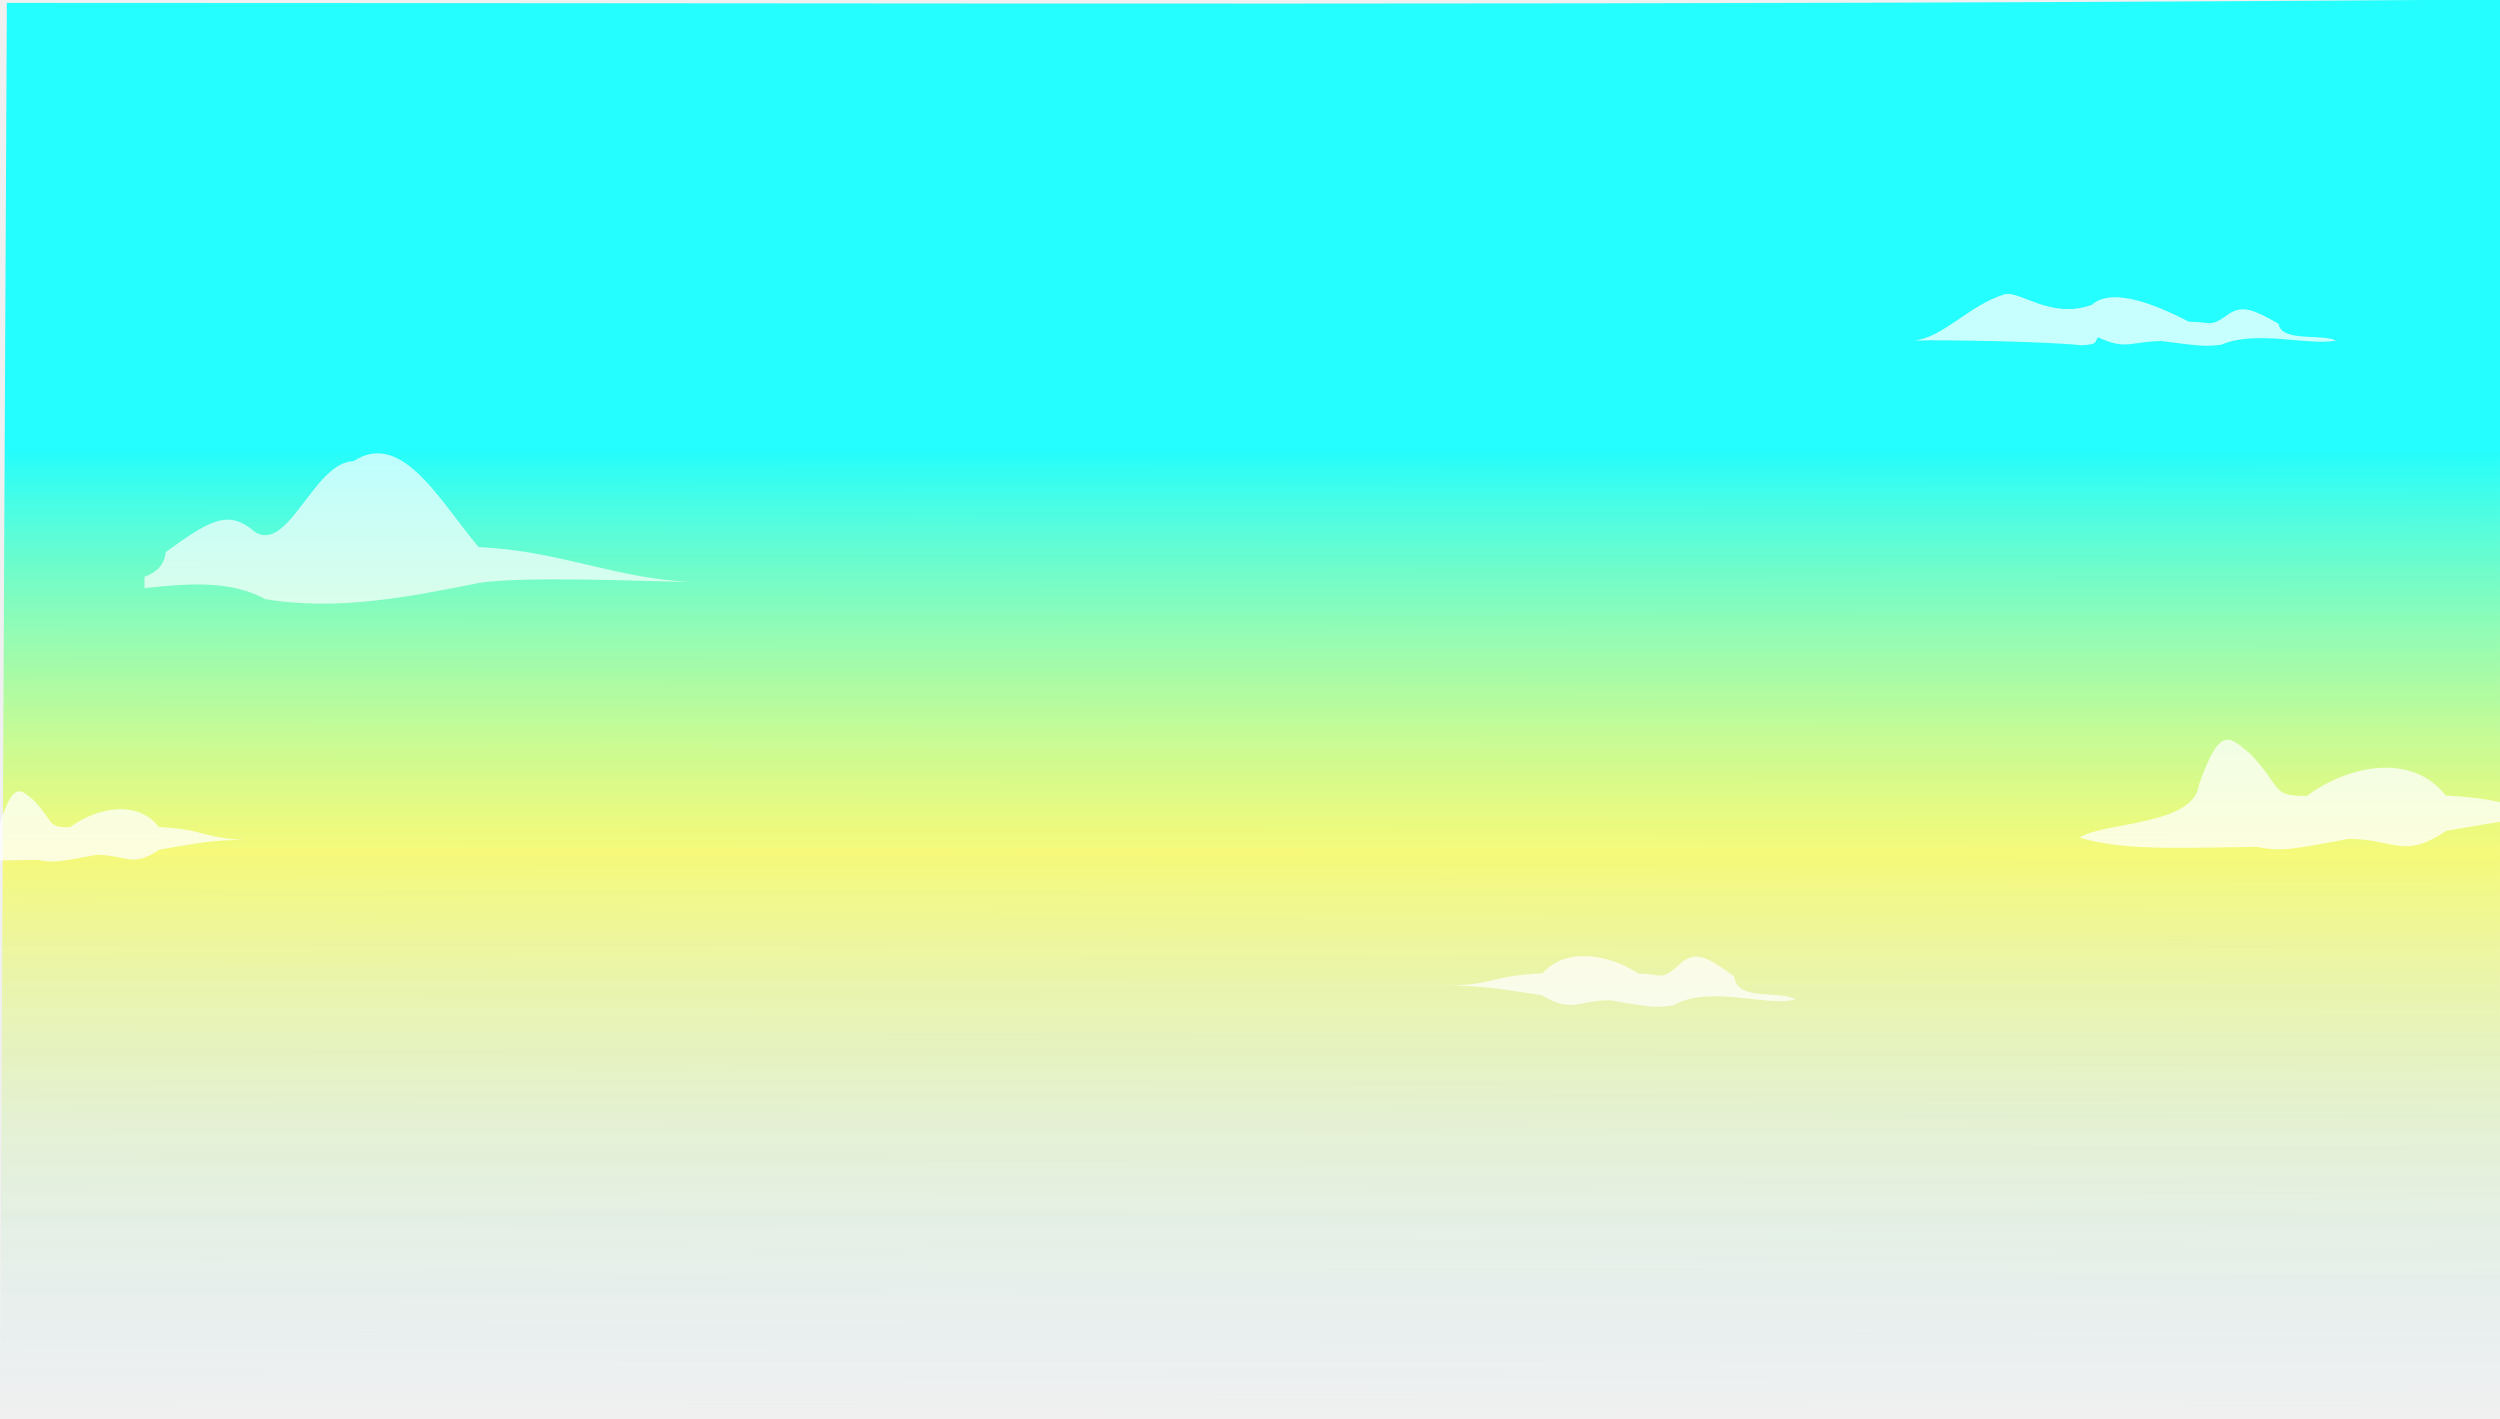
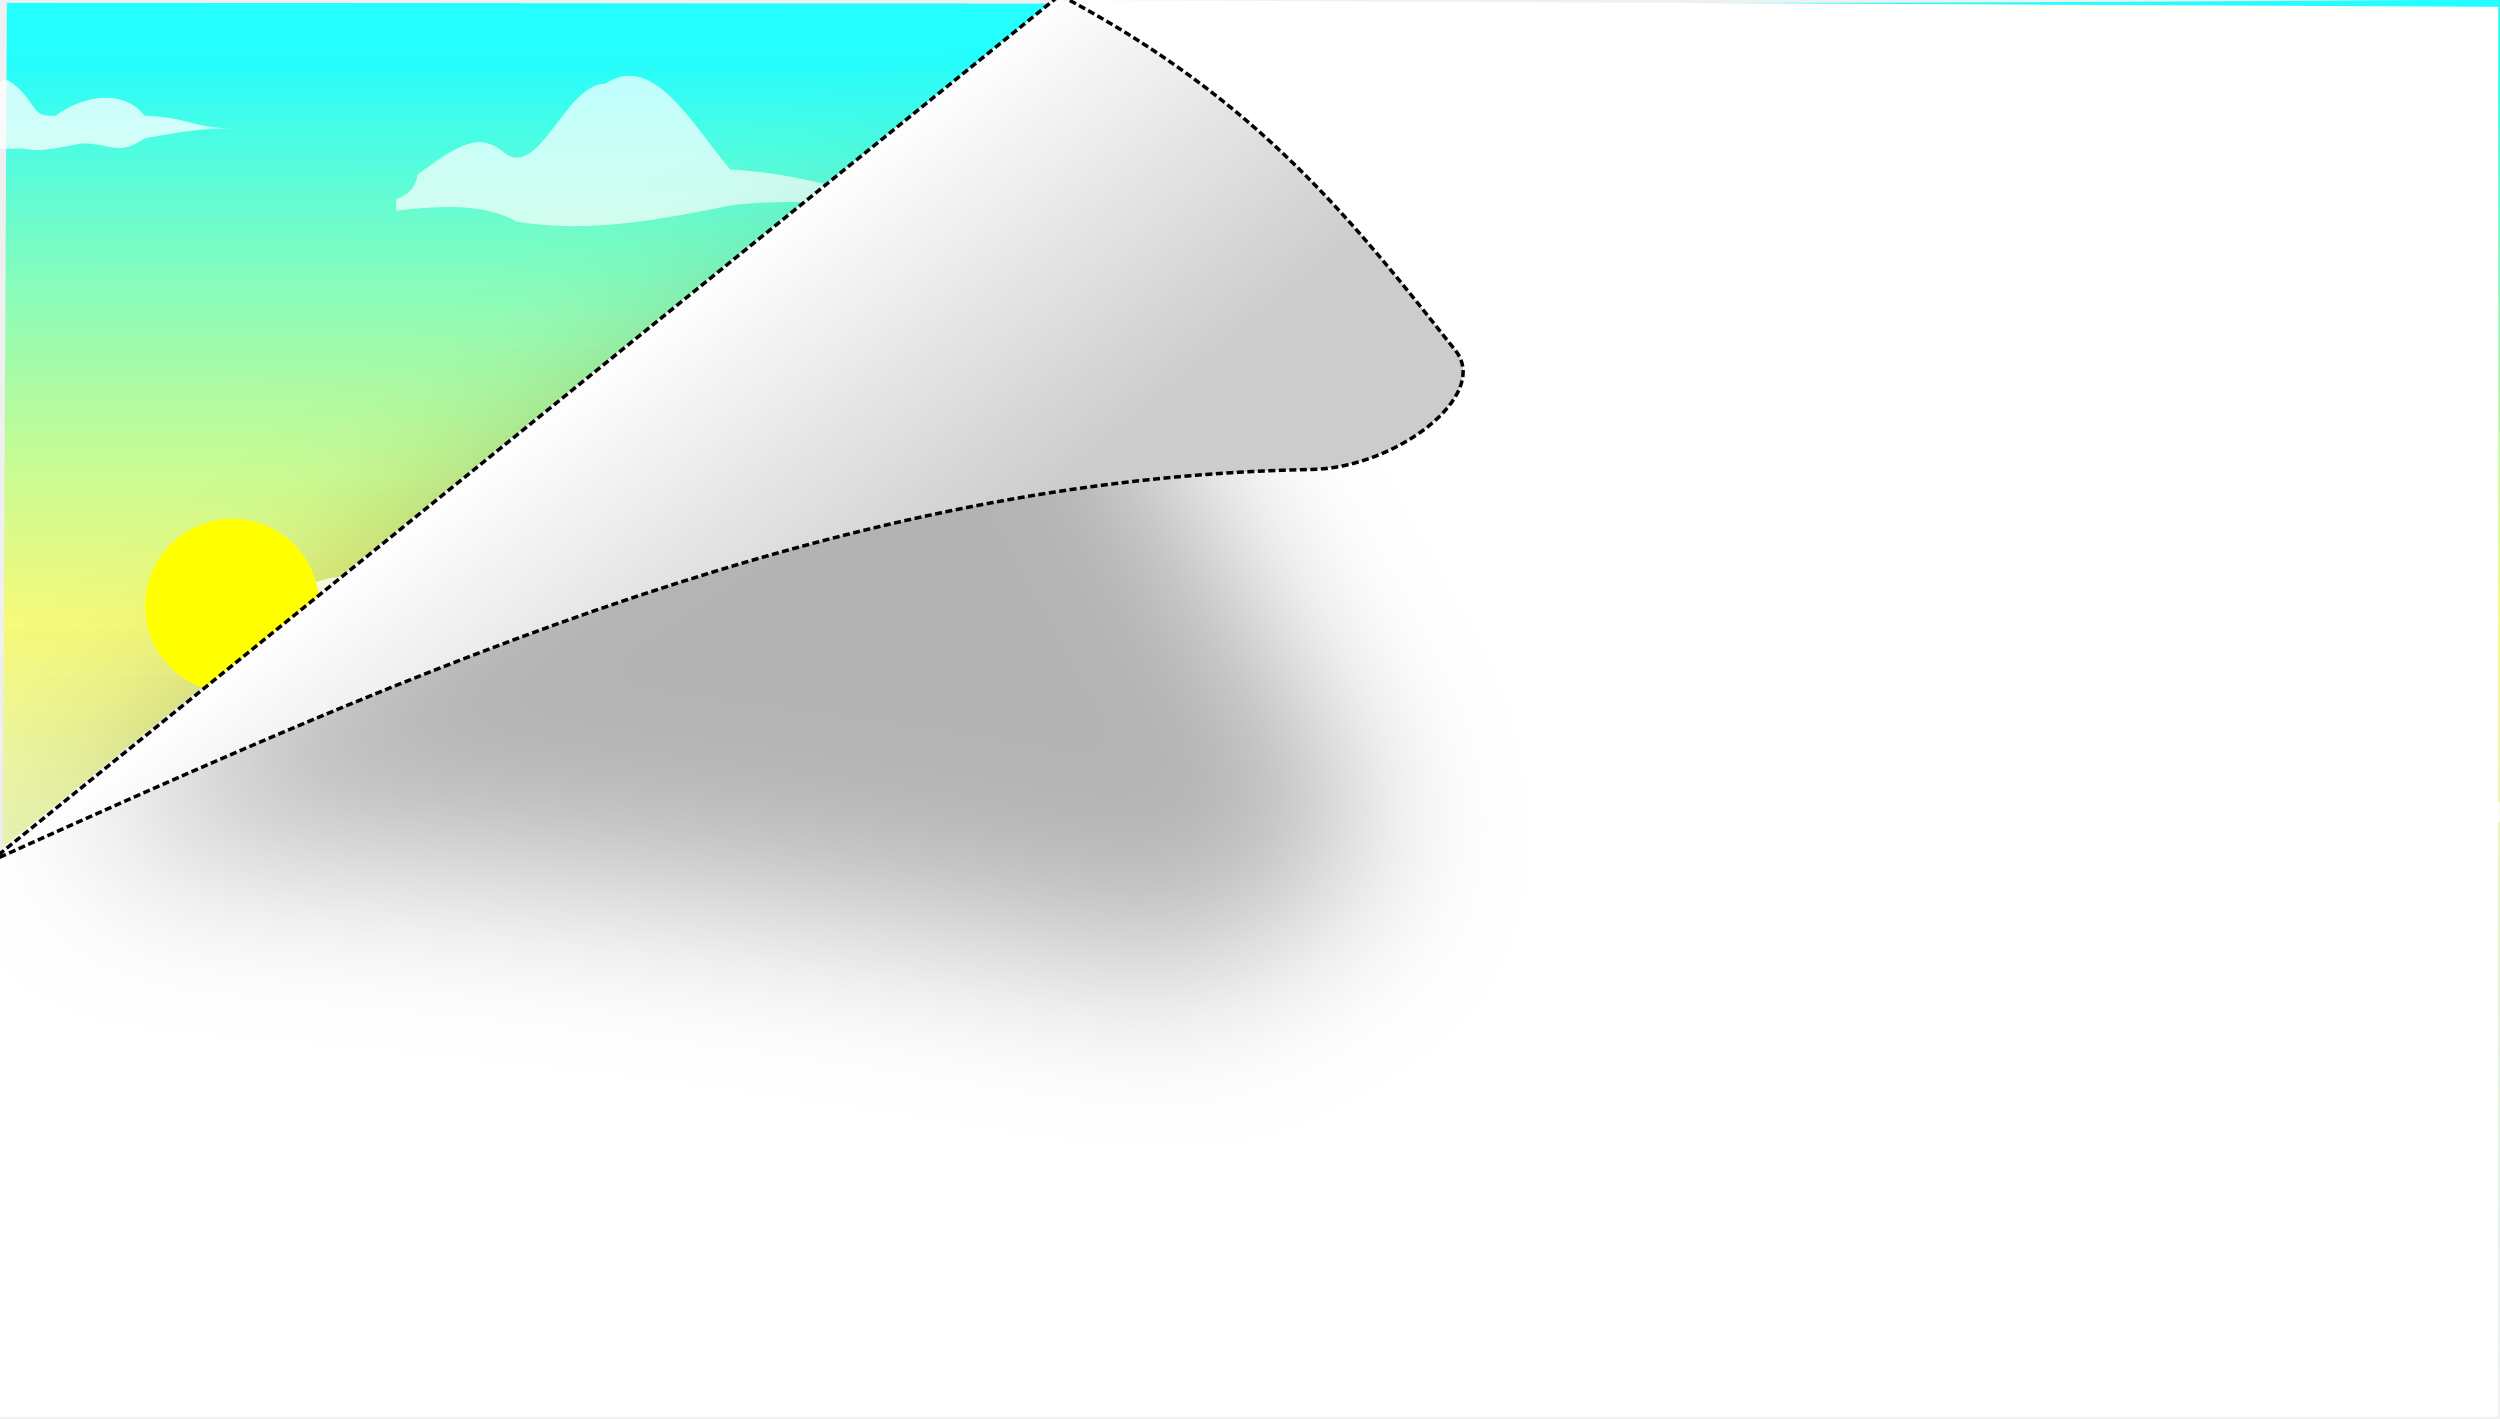
<svg xmlns="http://www.w3.org/2000/svg" xmlns:xlink="http://www.w3.org/1999/xlink" width="195.249mm" height="110.767mm" viewBox="0 0 195.249 110.767" version="1.1" id="svg3346">
  <defs id="defs3340">
+     <linearGradient id="linearGradient3">
+       <stop style="stop-color:#cccccc;stop-opacity:1;" offset="0" id="stop3" />
+       <stop style="stop-color:#fdfdfd;stop-opacity:1;" offset="1" id="stop4" />
+     </linearGradient>
    <linearGradient id="linearGradient36656">
      <stop style="stop-color:#000000;stop-opacity:1;" offset="0" id="stop36652" />
      <stop style="stop-color:#000000;stop-opacity:0;" offset="1" id="stop36654" />
    </linearGradient>
    <linearGradient xlink:href="#linearGradient36656" id="linearGradient36658" x1="110" y1="127.92" x2="110" y2="133.934" gradientUnits="userSpaceOnUse" gradientTransform="matrix(1,0,0,0.9075102,-3.704167,-26.85523)" />
    <clipPath clipPathUnits="userSpaceOnUse" id="clipPath37579">
      <rect y="74.654" x="34.508" height="104.127" width="195.249" id="rect37581" style="opacity:1;fill:#000000;fill-opacity:1;stroke:none;stroke-width:0.179;stroke-opacity:1" />
    </clipPath>
    <clipPath clipPathUnits="userSpaceOnUse" id="clipPath37583">
      <rect y="75.183" x="34.955" height="104.127" width="195.331" id="rect37585" style="opacity:1;fill:#000000;fill-opacity:1;stroke:none;stroke-width:0.179;stroke-opacity:1" />
    </clipPath>
    <clipPath clipPathUnits="userSpaceOnUse" id="clipPath37587">
      <rect y="74.654" x="34.508" height="104.127" width="195.249" id="rect37589" style="opacity:1;fill:#000000;fill-opacity:1;stroke:none;stroke-width:0.179;stroke-opacity:1" />
    </clipPath>
    <clipPath clipPathUnits="userSpaceOnUse" id="clipPath37591">
      <rect y="74.654" x="34.508" height="104.127" width="195.249" id="rect37593" style="opacity:1;fill:#000000;fill-opacity:1;stroke:none;stroke-width:0.179;stroke-opacity:1" />
    </clipPath>
    <clipPath clipPathUnits="userSpaceOnUse" id="clipPath37595">
      <rect y="74.654" x="34.508" height="104.127" width="195.249" id="rect37597" style="opacity:1;fill:#000000;fill-opacity:1;stroke:none;stroke-width:0.179;stroke-opacity:1" />
    </clipPath>
    <clipPath clipPathUnits="userSpaceOnUse" id="clipPath37599">
      <rect y="74.654" x="34.508" height="104.127" width="195.249" id="rect37601" style="opacity:1;fill:#000000;fill-opacity:1;stroke:none;stroke-width:0.179;stroke-opacity:1" />
    </clipPath>
    <clipPath clipPathUnits="userSpaceOnUse" id="clipPath37603">
      <rect y="74.654" x="34.508" height="104.127" width="195.249" id="rect37605" style="opacity:1;fill:#000000;fill-opacity:1;stroke:none;stroke-width:0.179;stroke-opacity:1" />
    </clipPath>
    <clipPath clipPathUnits="userSpaceOnUse" id="clipPath37607">
      <rect y="74.654" x="34.508" height="104.127" width="195.249" id="rect37609" style="opacity:1;fill:#000000;fill-opacity:1;stroke:none;stroke-width:0.179;stroke-opacity:1" />
    </clipPath>
    <clipPath clipPathUnits="userSpaceOnUse" id="clipPath37611">
      <rect y="74.654" x="34.508" height="104.127" width="195.249" id="rect37613" style="opacity:1;fill:#000000;fill-opacity:1;stroke:none;stroke-width:0.179;stroke-opacity:1" />
    </clipPath>
-     <linearGradient xlink:href="#linearGradient16429-6" id="linearGradient21073" gradientUnits="userSpaceOnUse" gradientTransform="matrix(0.2268239,0,0,0.1781528,-232.3956,135.7965)" x1="1596.138" y1="-183.741" x2="1595.777" y2="240.182" />
+     <linearGradient xlink:href="#linearGradient16429-6" id="linearGradient21073" gradientUnits="userSpaceOnUse" gradientTransform="matrix(0.2268239,0,0,0.1781528,-232.3956,135.7965)" x1="1596.138" y1="-355.594" x2="1595.777" y2="240.182" />
    <linearGradient id="linearGradient16429-6">
      <stop style="stop-color:#0dffff;stop-opacity:1;" offset="0" id="stop16431-7" />
      <stop style="stop-color:#f9ff36;stop-opacity:0.706;" offset="0.419" id="stop1" />
      <stop style="stop-color:#9ce5ff;stop-opacity:0;" offset="1" id="stop16433-5" />
    </linearGradient>
+     <filter style="color-interpolation-filters:sRGB;" id="filter3" x="-0.146" y="-0.285" width="1.292" height="1.571">
+       <feGaussianBlur stdDeviation="6.178 6.827" result="blur" id="feGaussianBlur3" />
+     </filter>
+     <linearGradient xlink:href="#linearGradient3" id="linearGradient4" x1="114.639" y1="108.458" x2="96.119" y2="85.779" gradientUnits="userSpaceOnUse" />
  </defs>
  <g id="layer1" transform="translate(-34.50839,-68.0142)">
    <g id="g37554">
      <path id="rect2193" style="display:inline;opacity:0.9;fill:url(#linearGradient21073);stroke-width:0.267" d="m 35.043,68.239 c 72.149,0.012 129.606,0.224 194.714,-0.267 v 110.809 H 34.508 Z" />
      <path style="display:inline;opacity:0.8;fill:#ffffff;fill-opacity:0.929;fill-rule:evenodd;stroke:none;stroke-width:0.093px;stroke-linecap:butt;stroke-linejoin:miter;stroke-opacity:1" d="m 198.389,94.367 c 2.177,1.015 2.507,0.315 4.941,0.283 3.03,0.398 3.433,0.447 4.67,0.285 2.714,-1.172 6.764,0.095 8.962,-0.321 -1.144,-0.565 -4.271,0.156 -4.504,-1.321 -1.891,-1.063 -2.72,-1.445 -3.791,-0.823 -1.606,1.172 -1.365,0.683 -3.213,0.665 -2.189,-1.125 -5.907,-2.812 -7.569,-1.317 -3.252,1.183 -5.667,-1.189 -6.868,-0.808 -2.763,0.877 -4.673,3.309 -6.98,3.601 2.526,-0.067 10.513,0.082 13.004,0.37 1.53,-0.048 0.999,-0.395 1.347,-0.614 z" id="path39093-7" clip-path="none" />
      <path style="display:inline;opacity:0.8;fill:#ffffff;fill-opacity:0.929;fill-rule:evenodd;stroke:none;stroke-width:0.069px;stroke-linecap:butt;stroke-linejoin:miter;stroke-opacity:1" d="m 146.336,113.86 c 1.433,0.862 1.65,0.267 3.253,0.24 1.994,0.338 2.26,0.38 3.074,0.242 1.787,-0.995 4.452,0.081 5.899,-0.272 -0.753,-0.48 -2.812,0.132 -2.964,-1.122 -1.244,-0.903 -1.79,-1.227 -2.495,-0.699 -1.057,0.995 -0.898,0.58 -2.115,0.565 -1.441,-0.955 -3.533,-1.278 -4.627,-0.008 -2.423,0.103 -2.3,0.54 -4.632,0.61 1.663,-0.057 2.968,0.2 4.608,0.444 z" id="path39093-5" clip-path="url(#clipPath37599)" transform="matrix(1.619224,0,0,1.619224,-82.01193,-38.6225)" />
-       <path style="display:inline;opacity:0.699;fill:#ffffff;fill-opacity:1;fill-rule:evenodd;stroke:none;stroke-width:0.151px;stroke-linecap:butt;stroke-linejoin:miter;stroke-opacity:1" d="m 58.077,111.934 c -5.215,1.041 -10.055,1.973 -15.071,1.149 -4.256,-2.37 -10.606,0.193 -14.053,-0.649 1.794,-1.143 6.698,0.315 7.062,-2.673 2.965,-2.151 4.265,-2.923 5.944,-1.666 2.519,2.371 4.361,-4.686 7.259,-4.721 3.433,-2.276 6.195,3.023 8.801,6.048 5.772,0.245 9.744,2.297 15.3,2.463 -3.928,-0.074 -12.089,-0.426 -15.242,0.048 z" id="path15883" clip-path="url(#clipPath37595)" transform="matrix(1.110295,0,0,1.110295,7.478345,-10.74513)" />
-       <path id="path15887" d="m 207.663,132.364 c -1.944,1.152 -2.239,0.357 -4.412,0.322 -2.705,0.452 -3.065,0.508 -4.17,0.323 -4.379,0.066 -6.039,0.108 -8.002,-0.364 1.022,-0.642 5.196,-0.465 5.404,-2.142 0.956,-2.399 1.371,-1.916 2.328,-1.21 1.434,1.331 0.893,1.692 2.544,1.672 1.955,-1.277 4.792,-1.708 6.276,-0.011 3.287,0.138 3.12,0.723 6.283,0.816 -2.255,-0.076 -4.026,0.267 -6.25,0.594 z" style="display:inline;opacity:0.804;fill:#ffffff;fill-opacity:0.929;fill-rule:evenodd;stroke:none;stroke-width:0.06px;stroke-linecap:butt;stroke-linejoin:miter;stroke-opacity:1" clip-path="url(#clipPath37587)" transform="matrix(1.107825,0,0,1.249169,-183.092,-30.97642)" />
+       <path style="display:inline;opacity:0.699;fill:#ffffff;fill-opacity:1;fill-rule:evenodd;stroke:none;stroke-width:0.151px;stroke-linecap:butt;stroke-linejoin:miter;stroke-opacity:1" d="m 58.077,111.934 c -5.215,1.041 -10.055,1.973 -15.071,1.149 -4.256,-2.37 -10.606,0.193 -14.053,-0.649 1.794,-1.143 6.698,0.315 7.062,-2.673 2.965,-2.151 4.265,-2.923 5.944,-1.666 2.519,2.371 4.361,-4.686 7.259,-4.721 3.433,-2.276 6.195,3.023 8.801,6.048 5.772,0.245 9.744,2.297 15.3,2.463 -3.928,-0.074 -12.089,-0.426 -15.242,0.048 z" id="path15883" clip-path="url(#clipPath37595)" transform="matrix(1.110295,0,0,1.110295,27.13311,-40.22727)" />
+       <path id="path15887" d="m 207.663,132.364 c -1.944,1.152 -2.239,0.357 -4.412,0.322 -2.705,0.452 -3.065,0.508 -4.17,0.323 -4.379,0.066 -6.039,0.108 -8.002,-0.364 1.022,-0.642 5.196,-0.465 5.404,-2.142 0.956,-2.399 1.371,-1.916 2.328,-1.21 1.434,1.331 0.893,1.692 2.544,1.672 1.955,-1.277 4.792,-1.708 6.276,-0.011 3.287,0.138 3.12,0.723 6.283,0.816 -2.255,-0.076 -4.026,0.267 -6.25,0.594 z" style="display:inline;opacity:0.804;fill:#ffffff;fill-opacity:0.929;fill-rule:evenodd;stroke:none;stroke-width:0.06px;stroke-linecap:butt;stroke-linejoin:miter;stroke-opacity:1" clip-path="url(#clipPath37587)" transform="matrix(1.107825,0,0,1.249169,-184.226,-86.53892)" />
      <path transform="matrix(1.728178,0,0,1.94867,-133.3019,-125.0384)" clip-path="url(#clipPath37587)" style="display:inline;opacity:0.804;fill:#ffffff;fill-opacity:0.929;fill-rule:evenodd;stroke:none;stroke-width:0.06px;stroke-linecap:butt;stroke-linejoin:miter;stroke-opacity:1" d="m 207.663,132.364 c -1.944,1.152 -2.239,0.357 -4.412,0.322 -2.705,0.452 -3.065,0.508 -4.17,0.323 -4.379,0.066 -6.039,0.108 -8.002,-0.364 1.022,-0.642 5.196,-0.465 5.404,-2.142 0.956,-2.399 1.371,-1.916 2.328,-1.21 1.434,1.331 0.893,1.692 2.544,1.672 1.955,-1.277 4.792,-1.708 6.276,-0.011 3.287,0.138 3.12,0.723 6.283,0.816 -2.255,-0.076 -4.026,0.267 -6.25,0.594 z" id="path3097" />
+       <path style="fill:#ffffff;stroke-width:0.274;stroke-linejoin:round;stroke-dasharray:0.547, 0.274" d="M 33.974,134.832 C 116.827,68.014 116.827,68.014 116.827,68.014 L 229.615,68.549 V 178.664 H 33.974 Z" id="path1" />
+       <path style="opacity:0.3;fill:#000000;stroke:#000000;stroke-width:0.274;stroke-linejoin:round;stroke-dasharray:0.547, 0.274;filter:url(#filter3)" d="M 40.178,133.026 C 103.678,82.377 115.773,85.779 115.773,85.779 l 26.836,48.759 -14.363,9.071 C 93.049,137.161 65.355,134.465 40.178,133.026 Z" id="path3" />
+       <path id="path4" d="m 207.663,132.364 c -1.944,1.152 -2.239,0.357 -4.412,0.322 -2.705,0.452 -3.065,0.508 -4.17,0.323 -4.379,0.066 -6.039,0.108 -8.002,-0.364 1.022,-0.642 5.196,-0.465 5.404,-2.142 0.956,-2.399 1.371,-1.916 2.328,-1.21 1.434,1.331 0.893,1.692 2.544,1.672 1.955,-1.277 4.792,-1.708 6.276,-0.011 3.287,0.138 3.12,0.723 6.283,0.816 -2.255,-0.076 -4.026,0.267 -6.25,0.594 z" style="display:inline;opacity:0.804;fill:#ffffff;fill-opacity:0.929;fill-rule:evenodd;stroke:none;stroke-width:0.06px;stroke-linecap:butt;stroke-linejoin:miter;stroke-opacity:1" clip-path="url(#clipPath37587)" transform="matrix(1.107825,0,0,1.249169,-165.7051,-49.11927)" />
+       <circle style="opacity:1;fill:#ffff00;stroke:none;stroke-width:0.274;stroke-linejoin:round;stroke-dasharray:0.547, 0.274" id="path5" cx="52.651" cy="115.337" r="6.804" />
+       <path style="fill:url(#linearGradient4);stroke:#000000;stroke-width:0.274;stroke-linejoin:round;stroke-dasharray:0.547, 0.274;fill-opacity:1" d="M 33.752,135.294 117.285,67.636 c 15.589,8.192 23.149,17.989 30.893,27.75 2.781,3.505 -4.659,9.177 -11.232,9.294 -36.389,0.646 -69.802,15.582 -103.194,30.614 z" id="path2" />
    </g>
  </g>
</svg>
